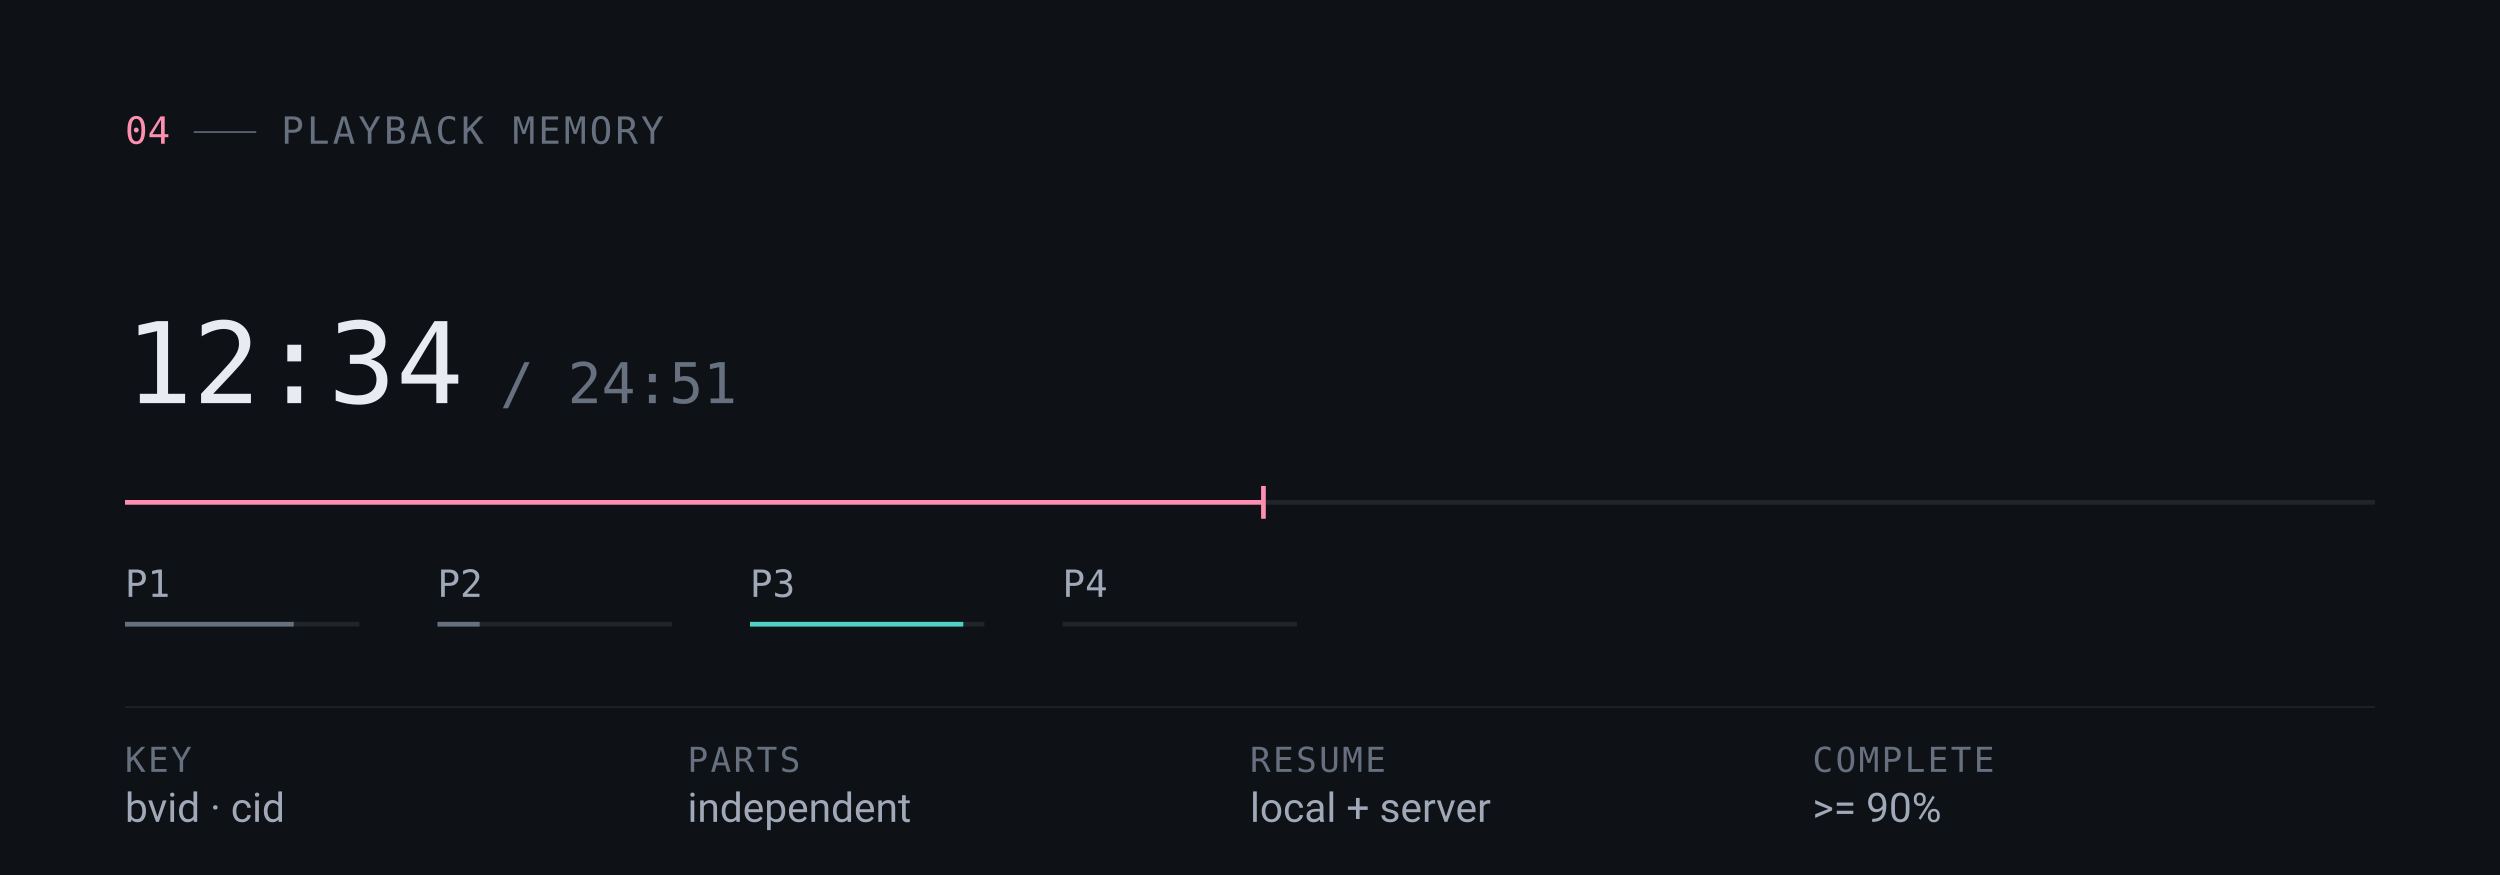
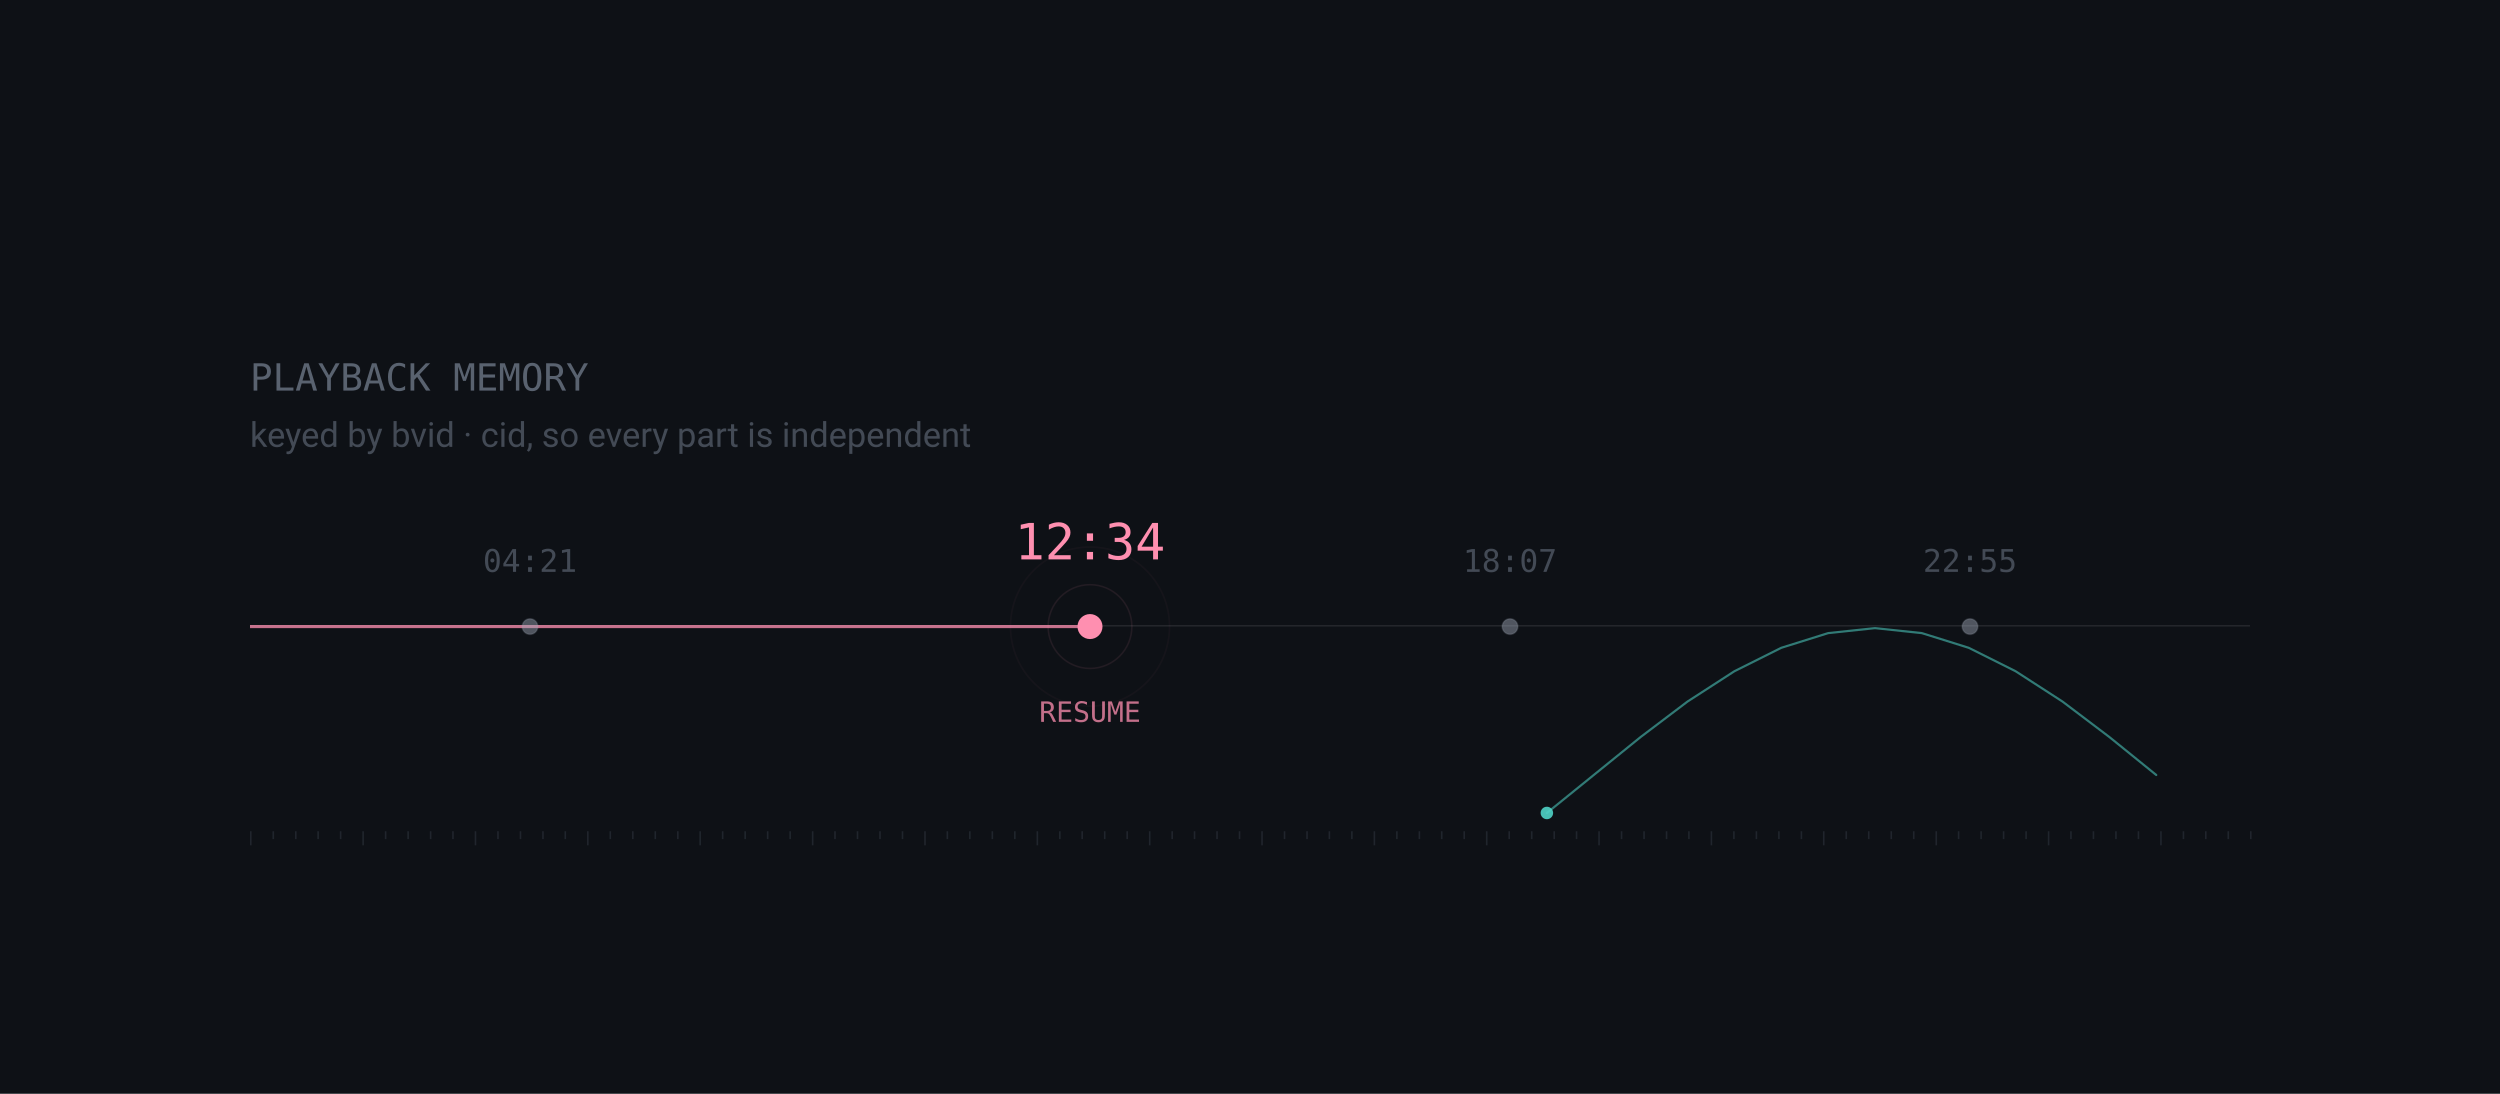
- <svg xmlns="http://www.w3.org/2000/svg" viewBox="0 0 1600 560" width="1600" height="560" role="img" aria-labelledby="ttl dsc">
-   <defs />
-   <rect width="1600" height="560" fill="#0E1116" />
-   <text x="80" y="92" fill="#FF8FB0" font-family="ui-monospace,SFMono-Regular,Menlo,Consolas,monospace" font-size="24" font-weight="500" text-anchor="start" letter-spacing="0">04</text>
-   <rect x="124" y="84" width="40" height="1" fill="#66707F" />
-   <text x="180" y="92" fill="#66707F" font-family="ui-monospace,SFMono-Regular,Menlo,Consolas,monospace" font-size="24" font-weight="500" text-anchor="start" letter-spacing="2">PLAYBACK MEMORY</text>
-   <text x="80" y="258" fill="#E8ECF2" font-family="ui-monospace,SFMono-Regular,Menlo,Consolas,monospace" font-size="72" font-weight="500" text-anchor="start" letter-spacing="0">12:34</text>
-   <text x="320" y="258" fill="#66707F" font-family="ui-monospace,SFMono-Regular,Menlo,Consolas,monospace" font-size="36" font-weight="400" text-anchor="start" letter-spacing="0">/ 24:51</text>
-   <rect x="80" y="320" width="1440" height="3" fill="#ffffff14" />
-   <rect x="80" y="320" width="728.64" height="3" fill="#FF8FB0" />
-   <rect x="807.1" y="311" width="3" height="21" fill="#FF8FB0" />
-   <text x="80" y="382" fill="#A0A9B8" font-family="ui-monospace,SFMono-Regular,Menlo,Consolas,monospace" font-size="24" font-weight="500" text-anchor="start" letter-spacing="0">P1</text>
-   <rect x="80" y="398" width="150" height="3" fill="#ffffff14" />
-   <rect x="80" y="398" width="108.0" height="3" fill="#66707F" />
-   <text x="280" y="382" fill="#A0A9B8" font-family="ui-monospace,SFMono-Regular,Menlo,Consolas,monospace" font-size="24" font-weight="500" text-anchor="start" letter-spacing="0">P2</text>
-   <rect x="280" y="398" width="150" height="3" fill="#ffffff14" />
-   <rect x="280" y="398" width="27.0" height="3" fill="#66707F" />
-   <text x="480" y="382" fill="#A0A9B8" font-family="ui-monospace,SFMono-Regular,Menlo,Consolas,monospace" font-size="24" font-weight="500" text-anchor="start" letter-spacing="0">P3</text>
-   <rect x="480" y="398" width="150" height="3" fill="#ffffff14" />
-   <rect x="480" y="398" width="136.5" height="3" fill="#4FD1C5" />
-   <text x="680" y="382" fill="#A0A9B8" font-family="ui-monospace,SFMono-Regular,Menlo,Consolas,monospace" font-size="24" font-weight="500" text-anchor="start" letter-spacing="0">P4</text>
-   <rect x="680" y="398" width="150" height="3" fill="#ffffff14" />
-   <rect x="80" y="452" width="1440" height="1" fill="#ffffff14" />
-   <text x="80" y="494" fill="#66707F" font-family="ui-monospace,SFMono-Regular,Menlo,Consolas,monospace" font-size="22" font-weight="500" text-anchor="start" letter-spacing="1.5">KEY</text>
-   <text x="80" y="526" fill="#A0A9B8" font-family="-apple-system,BlinkMacSystemFont,Segoe UI,Roboto,Helvetica,Arial,sans-serif" font-size="26" font-weight="400" text-anchor="start" letter-spacing="0">bvid · cid</text>
-   <text x="440" y="494" fill="#66707F" font-family="ui-monospace,SFMono-Regular,Menlo,Consolas,monospace" font-size="22" font-weight="500" text-anchor="start" letter-spacing="1.5">PARTS</text>
-   <text x="440" y="526" fill="#A0A9B8" font-family="-apple-system,BlinkMacSystemFont,Segoe UI,Roboto,Helvetica,Arial,sans-serif" font-size="26" font-weight="400" text-anchor="start" letter-spacing="0">independent</text>
-   <text x="800" y="494" fill="#66707F" font-family="ui-monospace,SFMono-Regular,Menlo,Consolas,monospace" font-size="22" font-weight="500" text-anchor="start" letter-spacing="1.5">RESUME</text>
-   <text x="800" y="526" fill="#A0A9B8" font-family="-apple-system,BlinkMacSystemFont,Segoe UI,Roboto,Helvetica,Arial,sans-serif" font-size="26" font-weight="400" text-anchor="start" letter-spacing="0">local + server</text>
-   <text x="1160" y="494" fill="#66707F" font-family="ui-monospace,SFMono-Regular,Menlo,Consolas,monospace" font-size="22" font-weight="500" text-anchor="start" letter-spacing="1.5">COMPLETE</text>
-   <text x="1160" y="526" fill="#A0A9B8" font-family="-apple-system,BlinkMacSystemFont,Segoe UI,Roboto,Helvetica,Arial,sans-serif" font-size="26" font-weight="400" text-anchor="start" letter-spacing="0">&gt;= 90%</text>
+ <svg xmlns="http://www.w3.org/2000/svg" viewBox="0 0 1600 700" width="1600" height="700" role="img" aria-labelledby="t d">
+   <rect width="1600" height="700" fill="#0E1116" />
+   <rect x="160.0" y="400.0" width="1280.0" height="1.0" fill="#FFFFFF" opacity="0.090" />
+   <rect x="160.0" y="400.0" width="537.6" height="2.0" fill="#FF8FB0" opacity="0.750" />
+   <circle cx="339.2" cy="401.0" r="5.0" fill="#A0A9B8" opacity="0.450" />
+   <circle cx="339.2" cy="401.0" r="5.0" fill="none" stroke="#A0A9B8" stroke-width="1" opacity="0.200" />
+   <text x="339.2" y="366.0" fill="#66707F" font-family="ui-monospace,SFMono-Regular,Menlo,Consolas,monospace" font-size="20" font-weight="400" text-anchor="middle" opacity="0.600">04:21</text>
+   <circle cx="697.6" cy="401.0" r="8.0" fill="#FF8FB0" />
+   <circle cx="697.6" cy="401.0" r="26.8" fill="none" stroke="#FF8FB0" stroke-width="1" opacity="0.089" />
+   <circle cx="697.6" cy="401.0" r="50.9" fill="none" stroke="#FF8FB0" stroke-width="1" opacity="0.032" />
+   <text x="697.6" y="358.0" fill="#FF8FB0" font-family="ui-monospace,SFMono-Regular,Menlo,Consolas,monospace" font-size="32" font-weight="400" text-anchor="middle">12:34</text>
+   <text x="697.6" y="462.0" fill="#FF8FB0" font-family="ui-monospace,SFMono-Regular,Menlo,Consolas,monospace" font-size="18" font-weight="400" text-anchor="middle" opacity="0.750">RESUME</text>
+   <circle cx="966.4" cy="401.0" r="5.0" fill="#A0A9B8" opacity="0.450" />
+   <circle cx="966.4" cy="401.0" r="5.0" fill="none" stroke="#A0A9B8" stroke-width="1" opacity="0.200" />
+   <text x="966.4" y="366.0" fill="#66707F" font-family="ui-monospace,SFMono-Regular,Menlo,Consolas,monospace" font-size="20" font-weight="400" text-anchor="middle" opacity="0.600">18:07</text>
+   <circle cx="1260.8" cy="401.0" r="5.0" fill="#A0A9B8" opacity="0.450" />
+   <circle cx="1260.8" cy="401.0" r="5.0" fill="none" stroke="#A0A9B8" stroke-width="1" opacity="0.200" />
+   <text x="1260.8" y="366.0" fill="#66707F" font-family="ui-monospace,SFMono-Regular,Menlo,Consolas,monospace" font-size="20" font-weight="400" text-anchor="middle" opacity="0.600">22:55</text>
+   <path d="M1380.0 496.0 L1350.0 471.7 L1320.0 449.0 L1290.0 429.6 L1260.0 414.6 L1230.0 405.2 L1200.0 402.0 L1170.0 405.2 L1140.0 414.6 L1110.0 429.6 L1080.0 449.0 L1050.0 471.7 L1020.0 496.0 L990.0 520.3" fill="none" stroke="#4FD1C5" stroke-width="1.4" stroke-linecap="round" stroke-linejoin="round" opacity="0.550" />
+   <circle cx="990.0" cy="520.3" r="4.0" fill="#4FD1C5" opacity="0.899" />
+   <rect x="160.0" y="532.0" width="1.0" height="9.0" fill="#3C4450" opacity="0.400" />
+   <rect x="174.4" y="532.0" width="1.0" height="5.0" fill="#3C4450" opacity="0.400" />
+   <rect x="188.8" y="532.0" width="1.0" height="5.0" fill="#3C4450" opacity="0.400" />
+   <rect x="203.1" y="532.0" width="1.0" height="5.0" fill="#3C4450" opacity="0.400" />
+   <rect x="217.5" y="532.0" width="1.0" height="5.0" fill="#3C4450" opacity="0.400" />
+   <rect x="231.9" y="532.0" width="1.0" height="9.0" fill="#3C4450" opacity="0.400" />
+   <rect x="246.3" y="532.0" width="1.0" height="5.0" fill="#3C4450" opacity="0.400" />
+   <rect x="260.7" y="532.0" width="1.0" height="5.0" fill="#3C4450" opacity="0.400" />
+   <rect x="275.1" y="532.0" width="1.0" height="5.0" fill="#3C4450" opacity="0.400" />
+   <rect x="289.4" y="532.0" width="1.0" height="5.0" fill="#3C4450" opacity="0.400" />
+   <rect x="303.8" y="532.0" width="1.0" height="9.0" fill="#3C4450" opacity="0.400" />
+   <rect x="318.2" y="532.0" width="1.0" height="5.0" fill="#3C4450" opacity="0.400" />
+   <rect x="332.6" y="532.0" width="1.0" height="5.0" fill="#3C4450" opacity="0.400" />
+   <rect x="347.0" y="532.0" width="1.0" height="5.0" fill="#3C4450" opacity="0.400" />
+   <rect x="361.3" y="532.0" width="1.0" height="5.0" fill="#3C4450" opacity="0.400" />
+   <rect x="375.7" y="532.0" width="1.0" height="9.0" fill="#3C4450" opacity="0.400" />
+   <rect x="390.1" y="532.0" width="1.0" height="5.0" fill="#3C4450" opacity="0.400" />
+   <rect x="404.5" y="532.0" width="1.0" height="5.0" fill="#3C4450" opacity="0.400" />
+   <rect x="418.9" y="532.0" width="1.0" height="5.0" fill="#3C4450" opacity="0.400" />
+   <rect x="433.3" y="532.0" width="1.0" height="5.0" fill="#3C4450" opacity="0.400" />
+   <rect x="447.6" y="532.0" width="1.0" height="9.0" fill="#3C4450" opacity="0.400" />
+   <rect x="462.0" y="532.0" width="1.0" height="5.0" fill="#3C4450" opacity="0.400" />
+   <rect x="476.4" y="532.0" width="1.0" height="5.0" fill="#3C4450" opacity="0.400" />
+   <rect x="490.8" y="532.0" width="1.0" height="5.0" fill="#3C4450" opacity="0.400" />
+   <rect x="505.2" y="532.0" width="1.0" height="5.0" fill="#3C4450" opacity="0.400" />
+   <rect x="519.6" y="532.0" width="1.0" height="9.0" fill="#3C4450" opacity="0.400" />
+   <rect x="533.9" y="532.0" width="1.0" height="5.0" fill="#3C4450" opacity="0.400" />
+   <rect x="548.3" y="532.0" width="1.0" height="5.0" fill="#3C4450" opacity="0.400" />
+   <rect x="562.7" y="532.0" width="1.0" height="5.0" fill="#3C4450" opacity="0.400" />
+   <rect x="577.1" y="532.0" width="1.0" height="5.0" fill="#3C4450" opacity="0.400" />
+   <rect x="591.5" y="532.0" width="1.0" height="9.0" fill="#3C4450" opacity="0.400" />
+   <rect x="605.8" y="532.0" width="1.0" height="5.0" fill="#3C4450" opacity="0.400" />
+   <rect x="620.2" y="532.0" width="1.0" height="5.0" fill="#3C4450" opacity="0.400" />
+   <rect x="634.6" y="532.0" width="1.0" height="5.0" fill="#3C4450" opacity="0.400" />
+   <rect x="649.0" y="532.0" width="1.0" height="5.0" fill="#3C4450" opacity="0.400" />
+   <rect x="663.4" y="532.0" width="1.0" height="9.0" fill="#3C4450" opacity="0.400" />
+   <rect x="677.8" y="532.0" width="1.0" height="5.0" fill="#3C4450" opacity="0.400" />
+   <rect x="692.1" y="532.0" width="1.0" height="5.0" fill="#3C4450" opacity="0.400" />
+   <rect x="706.5" y="532.0" width="1.0" height="5.0" fill="#3C4450" opacity="0.400" />
+   <rect x="720.9" y="532.0" width="1.0" height="5.0" fill="#3C4450" opacity="0.400" />
+   <rect x="735.3" y="532.0" width="1.0" height="9.0" fill="#3C4450" opacity="0.400" />
+   <rect x="749.7" y="532.0" width="1.0" height="5.0" fill="#3C4450" opacity="0.400" />
+   <rect x="764.0" y="532.0" width="1.0" height="5.0" fill="#3C4450" opacity="0.400" />
+   <rect x="778.4" y="532.0" width="1.0" height="5.0" fill="#3C4450" opacity="0.400" />
+   <rect x="792.8" y="532.0" width="1.0" height="5.0" fill="#3C4450" opacity="0.400" />
+   <rect x="807.2" y="532.0" width="1.0" height="9.0" fill="#3C4450" opacity="0.400" />
+   <rect x="821.6" y="532.0" width="1.0" height="5.0" fill="#3C4450" opacity="0.400" />
+   <rect x="836.0" y="532.0" width="1.0" height="5.0" fill="#3C4450" opacity="0.400" />
+   <rect x="850.3" y="532.0" width="1.0" height="5.0" fill="#3C4450" opacity="0.400" />
+   <rect x="864.7" y="532.0" width="1.0" height="5.0" fill="#3C4450" opacity="0.400" />
+   <rect x="879.1" y="532.0" width="1.0" height="9.0" fill="#3C4450" opacity="0.400" />
+   <rect x="893.5" y="532.0" width="1.0" height="5.0" fill="#3C4450" opacity="0.400" />
+   <rect x="907.9" y="532.0" width="1.0" height="5.0" fill="#3C4450" opacity="0.400" />
+   <rect x="922.2" y="532.0" width="1.0" height="5.0" fill="#3C4450" opacity="0.400" />
+   <rect x="936.6" y="532.0" width="1.0" height="5.0" fill="#3C4450" opacity="0.400" />
+   <rect x="951.0" y="532.0" width="1.0" height="9.0" fill="#3C4450" opacity="0.400" />
+   <rect x="965.4" y="532.0" width="1.0" height="5.0" fill="#3C4450" opacity="0.400" />
+   <rect x="979.8" y="532.0" width="1.0" height="5.0" fill="#3C4450" opacity="0.400" />
+   <rect x="994.2" y="532.0" width="1.0" height="5.0" fill="#3C4450" opacity="0.400" />
+   <rect x="1008.5" y="532.0" width="1.0" height="5.0" fill="#3C4450" opacity="0.400" />
+   <rect x="1022.9" y="532.0" width="1.0" height="9.0" fill="#3C4450" opacity="0.400" />
+   <rect x="1037.3" y="532.0" width="1.0" height="5.0" fill="#3C4450" opacity="0.400" />
+   <rect x="1051.7" y="532.0" width="1.0" height="5.0" fill="#3C4450" opacity="0.400" />
+   <rect x="1066.1" y="532.0" width="1.0" height="5.0" fill="#3C4450" opacity="0.400" />
+   <rect x="1080.4" y="532.0" width="1.0" height="5.0" fill="#3C4450" opacity="0.400" />
+   <rect x="1094.8" y="532.0" width="1.0" height="9.0" fill="#3C4450" opacity="0.400" />
+   <rect x="1109.2" y="532.0" width="1.0" height="5.0" fill="#3C4450" opacity="0.400" />
+   <rect x="1123.6" y="532.0" width="1.0" height="5.0" fill="#3C4450" opacity="0.400" />
+   <rect x="1138.0" y="532.0" width="1.0" height="5.0" fill="#3C4450" opacity="0.400" />
+   <rect x="1152.4" y="532.0" width="1.0" height="5.0" fill="#3C4450" opacity="0.400" />
+   <rect x="1166.7" y="532.0" width="1.0" height="9.0" fill="#3C4450" opacity="0.400" />
+   <rect x="1181.1" y="532.0" width="1.0" height="5.0" fill="#3C4450" opacity="0.400" />
+   <rect x="1195.5" y="532.0" width="1.0" height="5.0" fill="#3C4450" opacity="0.400" />
+   <rect x="1209.9" y="532.0" width="1.0" height="5.0" fill="#3C4450" opacity="0.400" />
+   <rect x="1224.3" y="532.0" width="1.0" height="5.0" fill="#3C4450" opacity="0.400" />
+   <rect x="1238.7" y="532.0" width="1.0" height="9.0" fill="#3C4450" opacity="0.400" />
+   <rect x="1253.0" y="532.0" width="1.0" height="5.0" fill="#3C4450" opacity="0.400" />
+   <rect x="1267.4" y="532.0" width="1.0" height="5.0" fill="#3C4450" opacity="0.400" />
+   <rect x="1281.8" y="532.0" width="1.0" height="5.0" fill="#3C4450" opacity="0.400" />
+   <rect x="1296.2" y="532.0" width="1.0" height="5.0" fill="#3C4450" opacity="0.400" />
+   <rect x="1310.6" y="532.0" width="1.0" height="9.0" fill="#3C4450" opacity="0.400" />
+   <rect x="1324.9" y="532.0" width="1.0" height="5.0" fill="#3C4450" opacity="0.400" />
+   <rect x="1339.3" y="532.0" width="1.0" height="5.0" fill="#3C4450" opacity="0.400" />
+   <rect x="1353.7" y="532.0" width="1.0" height="5.0" fill="#3C4450" opacity="0.400" />
+   <rect x="1368.1" y="532.0" width="1.0" height="5.0" fill="#3C4450" opacity="0.400" />
+   <rect x="1382.5" y="532.0" width="1.0" height="9.0" fill="#3C4450" opacity="0.400" />
+   <rect x="1396.9" y="532.0" width="1.0" height="5.0" fill="#3C4450" opacity="0.400" />
+   <rect x="1411.2" y="532.0" width="1.0" height="5.0" fill="#3C4450" opacity="0.400" />
+   <rect x="1425.6" y="532.0" width="1.0" height="5.0" fill="#3C4450" opacity="0.400" />
+   <rect x="1440.0" y="532.0" width="1.0" height="5.0" fill="#3C4450" opacity="0.400" />
+   <text x="160.0" y="250.0" fill="#66707F" font-family="ui-monospace,SFMono-Regular,Menlo,Consolas,monospace" font-size="24" font-weight="400" text-anchor="start" opacity="0.850">PLAYBACK MEMORY</text>
+   <text x="160.0" y="286.0" fill="#66707F" font-family="-apple-system,BlinkMacSystemFont,Segoe UI,Roboto,Helvetica,Arial,sans-serif" font-size="22" font-weight="400" text-anchor="start" opacity="0.600">keyed by bvid · cid, so every part is independent</text>
</svg>
